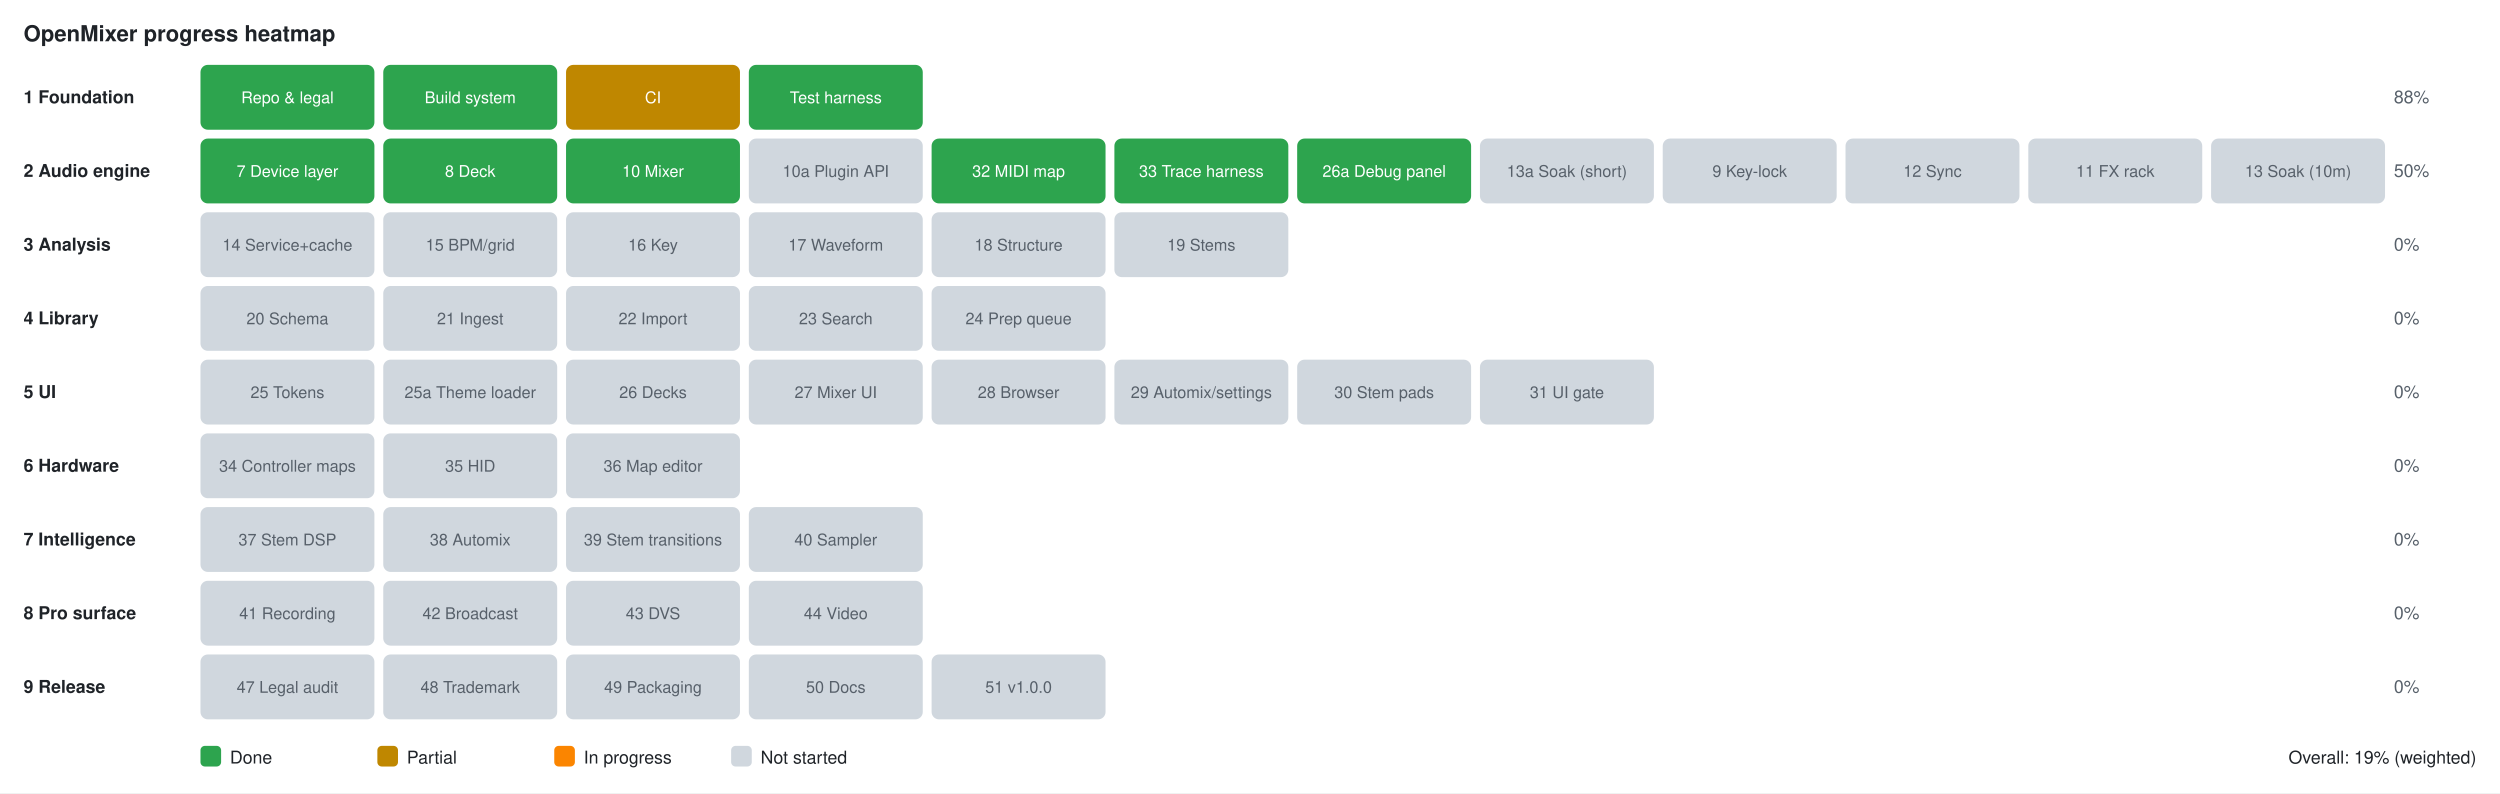
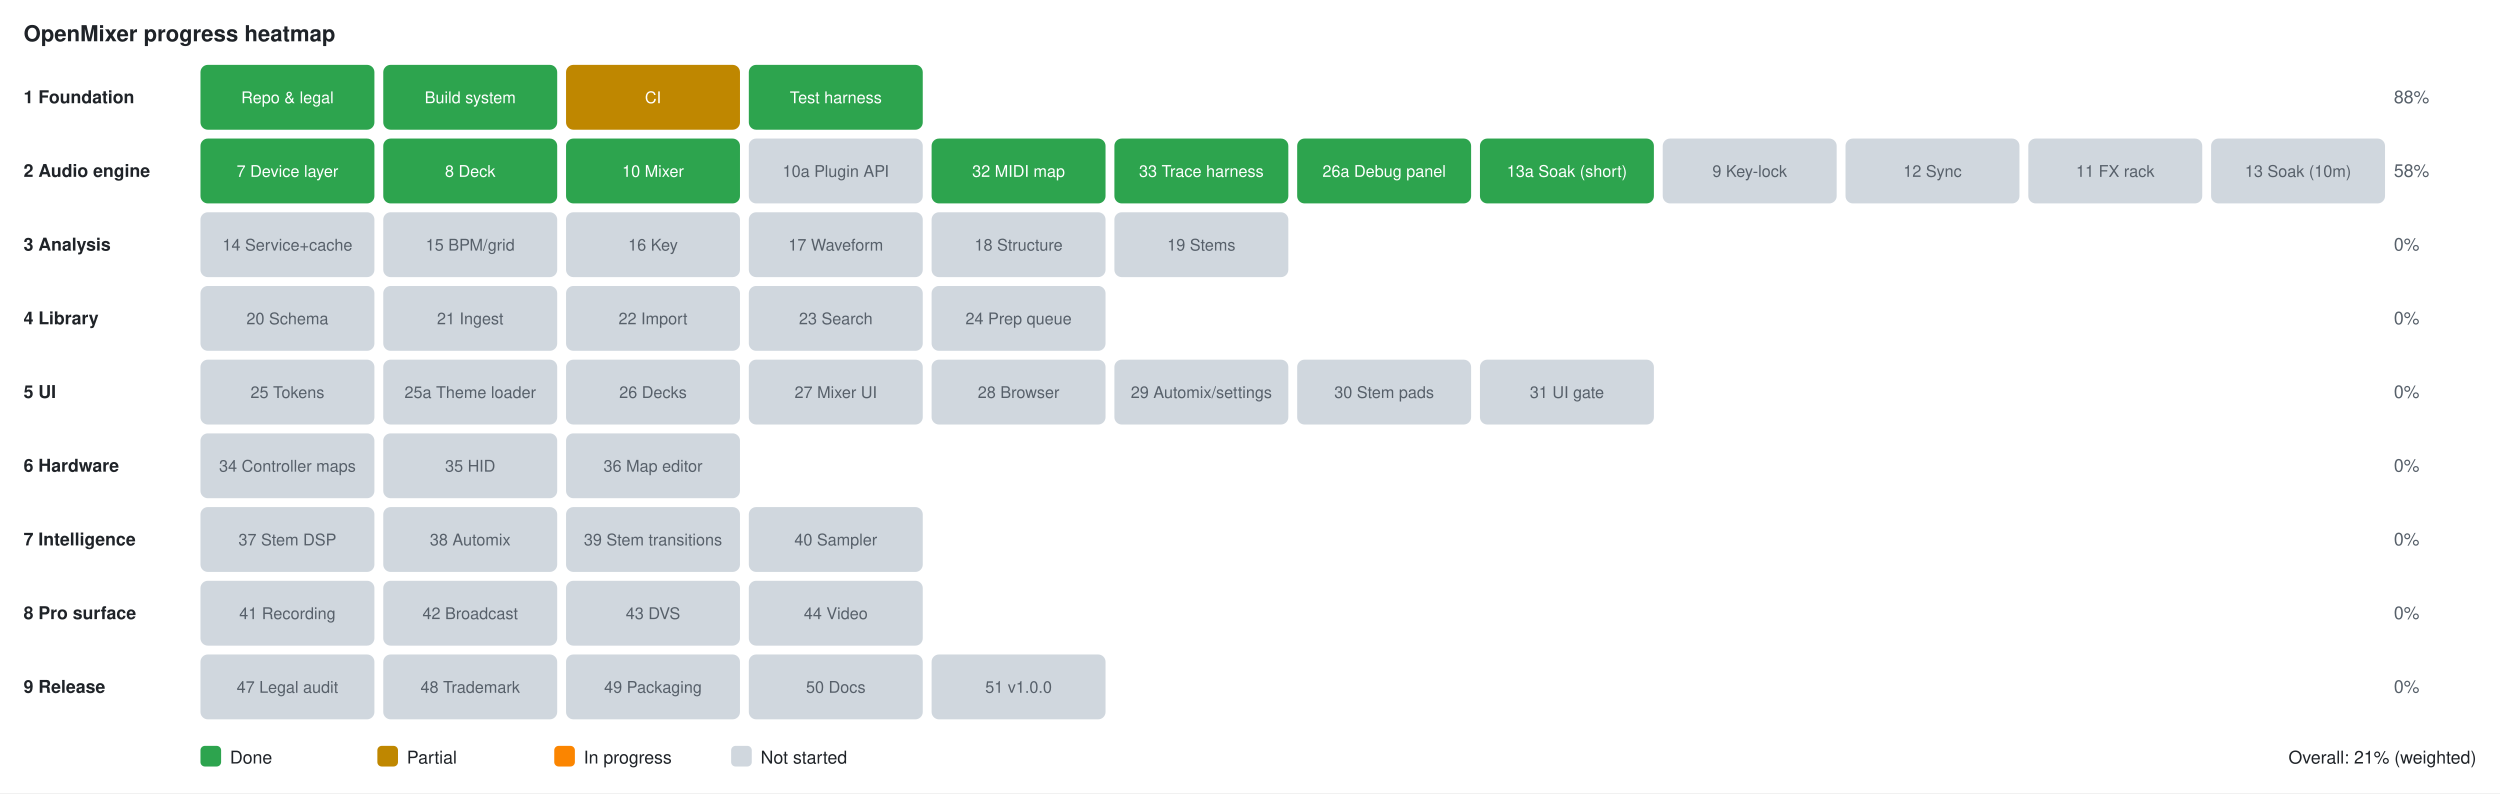
<svg xmlns="http://www.w3.org/2000/svg" width="1696" height="538" viewBox="0 0 1696 538" font-family="-apple-system,Segoe UI,Helvetica,Arial,sans-serif">
  <rect width="100%" height="100%" fill="#ffffff" />
  <text x="16" y="28" font-size="15" font-weight="600" fill="#1f2328">OpenMixer progress heatmap</text>
  <text x="16" y="70.0" font-size="12" font-weight="600" fill="#1f2328">1 Foundation</text>
  <g>
    <rect x="136" y="44" width="118" height="44" rx="5" fill="#2da44e" />
    <text x="195.0" y="70.0" font-size="11" text-anchor="middle" fill="#ffffff">Repo &amp; legal</text>
  </g>
  <g>
    <rect x="260" y="44" width="118" height="44" rx="5" fill="#2da44e" />
    <text x="319.0" y="70.0" font-size="11" text-anchor="middle" fill="#ffffff">Build system</text>
  </g>
  <g>
    <rect x="384" y="44" width="118" height="44" rx="5" fill="#bf8700" />
    <text x="443.0" y="70.0" font-size="11" text-anchor="middle" fill="#ffffff">CI</text>
  </g>
  <g>
    <rect x="508" y="44" width="118" height="44" rx="5" fill="#2da44e" />
    <text x="567.0" y="70.0" font-size="11" text-anchor="middle" fill="#ffffff">Test harness</text>
  </g>
  <text x="1624" y="70.0" font-size="12" fill="#57606a">88%</text>
  <text x="16" y="120.0" font-size="12" font-weight="600" fill="#1f2328">2 Audio engine</text>
  <g>
    <rect x="136" y="94" width="118" height="44" rx="5" fill="#2da44e" />
    <text x="195.0" y="120.0" font-size="11" text-anchor="middle" fill="#ffffff">7 Device layer</text>
  </g>
  <g>
    <rect x="260" y="94" width="118" height="44" rx="5" fill="#2da44e" />
    <text x="319.0" y="120.0" font-size="11" text-anchor="middle" fill="#ffffff">8 Deck</text>
  </g>
  <g>
    <rect x="384" y="94" width="118" height="44" rx="5" fill="#2da44e" />
    <text x="443.0" y="120.0" font-size="11" text-anchor="middle" fill="#ffffff">10 Mixer</text>
  </g>
  <g>
    <rect x="508" y="94" width="118" height="44" rx="5" fill="#d0d7de" />
    <text x="567.0" y="120.0" font-size="11" text-anchor="middle" fill="#57606a">10a Plugin API</text>
  </g>
  <g>
    <rect x="632" y="94" width="118" height="44" rx="5" fill="#2da44e" />
    <text x="691.0" y="120.0" font-size="11" text-anchor="middle" fill="#ffffff">32 MIDI map</text>
  </g>
  <g>
    <rect x="756" y="94" width="118" height="44" rx="5" fill="#2da44e" />
    <text x="815.0" y="120.0" font-size="11" text-anchor="middle" fill="#ffffff">33 Trace harness</text>
  </g>
  <g>
    <rect x="880" y="94" width="118" height="44" rx="5" fill="#2da44e" />
    <text x="939.0" y="120.0" font-size="11" text-anchor="middle" fill="#ffffff">26a Debug panel</text>
  </g>
  <g>
-     <rect x="1004" y="94" width="118" height="44" rx="5" fill="#d0d7de" />
-     <text x="1063.0" y="120.0" font-size="11" text-anchor="middle" fill="#57606a">13a Soak (short)</text>
+     <rect x="1004" y="94" width="118" height="44" rx="5" fill="#2da44e" />
+     <text x="1063.0" y="120.0" font-size="11" text-anchor="middle" fill="#ffffff">13a Soak (short)</text>
  </g>
  <g>
    <rect x="1128" y="94" width="118" height="44" rx="5" fill="#d0d7de" />
    <text x="1187.0" y="120.0" font-size="11" text-anchor="middle" fill="#57606a">9 Key-lock</text>
  </g>
  <g>
    <rect x="1252" y="94" width="118" height="44" rx="5" fill="#d0d7de" />
    <text x="1311.0" y="120.0" font-size="11" text-anchor="middle" fill="#57606a">12 Sync</text>
  </g>
  <g>
    <rect x="1376" y="94" width="118" height="44" rx="5" fill="#d0d7de" />
    <text x="1435.0" y="120.0" font-size="11" text-anchor="middle" fill="#57606a">11 FX rack</text>
  </g>
  <g>
    <rect x="1500" y="94" width="118" height="44" rx="5" fill="#d0d7de" />
    <text x="1559.0" y="120.0" font-size="11" text-anchor="middle" fill="#57606a">13 Soak (10m)</text>
  </g>
-   <text x="1624" y="120.0" font-size="12" fill="#57606a">50%</text>
+   <text x="1624" y="120.0" font-size="12" fill="#57606a">58%</text>
  <text x="16" y="170.0" font-size="12" font-weight="600" fill="#1f2328">3 Analysis</text>
  <g>
    <rect x="136" y="144" width="118" height="44" rx="5" fill="#d0d7de" />
    <text x="195.0" y="170.0" font-size="11" text-anchor="middle" fill="#57606a">14 Service+cache</text>
  </g>
  <g>
    <rect x="260" y="144" width="118" height="44" rx="5" fill="#d0d7de" />
    <text x="319.0" y="170.0" font-size="11" text-anchor="middle" fill="#57606a">15 BPM/grid</text>
  </g>
  <g>
    <rect x="384" y="144" width="118" height="44" rx="5" fill="#d0d7de" />
    <text x="443.0" y="170.0" font-size="11" text-anchor="middle" fill="#57606a">16 Key</text>
  </g>
  <g>
    <rect x="508" y="144" width="118" height="44" rx="5" fill="#d0d7de" />
    <text x="567.0" y="170.0" font-size="11" text-anchor="middle" fill="#57606a">17 Waveform</text>
  </g>
  <g>
    <rect x="632" y="144" width="118" height="44" rx="5" fill="#d0d7de" />
    <text x="691.0" y="170.0" font-size="11" text-anchor="middle" fill="#57606a">18 Structure</text>
  </g>
  <g>
    <rect x="756" y="144" width="118" height="44" rx="5" fill="#d0d7de" />
    <text x="815.0" y="170.0" font-size="11" text-anchor="middle" fill="#57606a">19 Stems</text>
  </g>
  <text x="1624" y="170.0" font-size="12" fill="#57606a">0%</text>
  <text x="16" y="220.0" font-size="12" font-weight="600" fill="#1f2328">4 Library</text>
  <g>
    <rect x="136" y="194" width="118" height="44" rx="5" fill="#d0d7de" />
    <text x="195.0" y="220.0" font-size="11" text-anchor="middle" fill="#57606a">20 Schema</text>
  </g>
  <g>
    <rect x="260" y="194" width="118" height="44" rx="5" fill="#d0d7de" />
    <text x="319.0" y="220.0" font-size="11" text-anchor="middle" fill="#57606a">21 Ingest</text>
  </g>
  <g>
    <rect x="384" y="194" width="118" height="44" rx="5" fill="#d0d7de" />
    <text x="443.0" y="220.0" font-size="11" text-anchor="middle" fill="#57606a">22 Import</text>
  </g>
  <g>
    <rect x="508" y="194" width="118" height="44" rx="5" fill="#d0d7de" />
    <text x="567.0" y="220.0" font-size="11" text-anchor="middle" fill="#57606a">23 Search</text>
  </g>
  <g>
    <rect x="632" y="194" width="118" height="44" rx="5" fill="#d0d7de" />
    <text x="691.0" y="220.0" font-size="11" text-anchor="middle" fill="#57606a">24 Prep queue</text>
  </g>
  <text x="1624" y="220.0" font-size="12" fill="#57606a">0%</text>
  <text x="16" y="270.0" font-size="12" font-weight="600" fill="#1f2328">5 UI</text>
  <g>
    <rect x="136" y="244" width="118" height="44" rx="5" fill="#d0d7de" />
    <text x="195.0" y="270.0" font-size="11" text-anchor="middle" fill="#57606a">25 Tokens</text>
  </g>
  <g>
    <rect x="260" y="244" width="118" height="44" rx="5" fill="#d0d7de" />
    <text x="319.0" y="270.0" font-size="11" text-anchor="middle" fill="#57606a">25a Theme loader</text>
  </g>
  <g>
    <rect x="384" y="244" width="118" height="44" rx="5" fill="#d0d7de" />
    <text x="443.0" y="270.0" font-size="11" text-anchor="middle" fill="#57606a">26 Decks</text>
  </g>
  <g>
    <rect x="508" y="244" width="118" height="44" rx="5" fill="#d0d7de" />
    <text x="567.0" y="270.0" font-size="11" text-anchor="middle" fill="#57606a">27 Mixer UI</text>
  </g>
  <g>
    <rect x="632" y="244" width="118" height="44" rx="5" fill="#d0d7de" />
    <text x="691.0" y="270.0" font-size="11" text-anchor="middle" fill="#57606a">28 Browser</text>
  </g>
  <g>
    <rect x="756" y="244" width="118" height="44" rx="5" fill="#d0d7de" />
    <text x="815.0" y="270.0" font-size="11" text-anchor="middle" fill="#57606a">29 Automix/settings</text>
  </g>
  <g>
    <rect x="880" y="244" width="118" height="44" rx="5" fill="#d0d7de" />
    <text x="939.0" y="270.0" font-size="11" text-anchor="middle" fill="#57606a">30 Stem pads</text>
  </g>
  <g>
    <rect x="1004" y="244" width="118" height="44" rx="5" fill="#d0d7de" />
    <text x="1063.0" y="270.0" font-size="11" text-anchor="middle" fill="#57606a">31 UI gate</text>
  </g>
  <text x="1624" y="270.0" font-size="12" fill="#57606a">0%</text>
  <text x="16" y="320.0" font-size="12" font-weight="600" fill="#1f2328">6 Hardware</text>
  <g>
    <rect x="136" y="294" width="118" height="44" rx="5" fill="#d0d7de" />
    <text x="195.0" y="320.0" font-size="11" text-anchor="middle" fill="#57606a">34 Controller maps</text>
  </g>
  <g>
    <rect x="260" y="294" width="118" height="44" rx="5" fill="#d0d7de" />
    <text x="319.0" y="320.0" font-size="11" text-anchor="middle" fill="#57606a">35 HID</text>
  </g>
  <g>
    <rect x="384" y="294" width="118" height="44" rx="5" fill="#d0d7de" />
    <text x="443.0" y="320.0" font-size="11" text-anchor="middle" fill="#57606a">36 Map editor</text>
  </g>
  <text x="1624" y="320.0" font-size="12" fill="#57606a">0%</text>
  <text x="16" y="370.0" font-size="12" font-weight="600" fill="#1f2328">7 Intelligence</text>
  <g>
    <rect x="136" y="344" width="118" height="44" rx="5" fill="#d0d7de" />
    <text x="195.0" y="370.0" font-size="11" text-anchor="middle" fill="#57606a">37 Stem DSP</text>
  </g>
  <g>
    <rect x="260" y="344" width="118" height="44" rx="5" fill="#d0d7de" />
    <text x="319.0" y="370.0" font-size="11" text-anchor="middle" fill="#57606a">38 Automix</text>
  </g>
  <g>
    <rect x="384" y="344" width="118" height="44" rx="5" fill="#d0d7de" />
    <text x="443.0" y="370.0" font-size="11" text-anchor="middle" fill="#57606a">39 Stem transitions</text>
  </g>
  <g>
    <rect x="508" y="344" width="118" height="44" rx="5" fill="#d0d7de" />
    <text x="567.0" y="370.0" font-size="11" text-anchor="middle" fill="#57606a">40 Sampler</text>
  </g>
  <text x="1624" y="370.0" font-size="12" fill="#57606a">0%</text>
  <text x="16" y="420.0" font-size="12" font-weight="600" fill="#1f2328">8 Pro surface</text>
  <g>
    <rect x="136" y="394" width="118" height="44" rx="5" fill="#d0d7de" />
    <text x="195.0" y="420.0" font-size="11" text-anchor="middle" fill="#57606a">41 Recording</text>
  </g>
  <g>
    <rect x="260" y="394" width="118" height="44" rx="5" fill="#d0d7de" />
    <text x="319.0" y="420.0" font-size="11" text-anchor="middle" fill="#57606a">42 Broadcast</text>
  </g>
  <g>
    <rect x="384" y="394" width="118" height="44" rx="5" fill="#d0d7de" />
    <text x="443.0" y="420.0" font-size="11" text-anchor="middle" fill="#57606a">43 DVS</text>
  </g>
  <g>
    <rect x="508" y="394" width="118" height="44" rx="5" fill="#d0d7de" />
    <text x="567.0" y="420.0" font-size="11" text-anchor="middle" fill="#57606a">44 Video</text>
  </g>
  <text x="1624" y="420.0" font-size="12" fill="#57606a">0%</text>
  <text x="16" y="470.0" font-size="12" font-weight="600" fill="#1f2328">9 Release</text>
  <g>
    <rect x="136" y="444" width="118" height="44" rx="5" fill="#d0d7de" />
    <text x="195.0" y="470.0" font-size="11" text-anchor="middle" fill="#57606a">47 Legal audit</text>
  </g>
  <g>
    <rect x="260" y="444" width="118" height="44" rx="5" fill="#d0d7de" />
    <text x="319.0" y="470.0" font-size="11" text-anchor="middle" fill="#57606a">48 Trademark</text>
  </g>
  <g>
    <rect x="384" y="444" width="118" height="44" rx="5" fill="#d0d7de" />
    <text x="443.0" y="470.0" font-size="11" text-anchor="middle" fill="#57606a">49 Packaging</text>
  </g>
  <g>
    <rect x="508" y="444" width="118" height="44" rx="5" fill="#d0d7de" />
    <text x="567.0" y="470.0" font-size="11" text-anchor="middle" fill="#57606a">50 Docs</text>
  </g>
  <g>
    <rect x="632" y="444" width="118" height="44" rx="5" fill="#d0d7de" />
    <text x="691.0" y="470.0" font-size="11" text-anchor="middle" fill="#57606a">51 v1.0.0</text>
  </g>
  <text x="1624" y="470.0" font-size="12" fill="#57606a">0%</text>
  <rect x="136" y="506" width="14" height="14" rx="3" fill="#2da44e" />
  <text x="156" y="518" font-size="12" fill="#1f2328">Done</text>
  <rect x="256" y="506" width="14" height="14" rx="3" fill="#bf8700" />
  <text x="276" y="518" font-size="12" fill="#1f2328">Partial</text>
  <rect x="376" y="506" width="14" height="14" rx="3" fill="#fb8500" />
  <text x="396" y="518" font-size="12" fill="#1f2328">In progress</text>
  <rect x="496" y="506" width="14" height="14" rx="3" fill="#d0d7de" />
  <text x="516" y="518" font-size="12" fill="#1f2328">Not started</text>
-   <text x="1680" y="518" font-size="12" text-anchor="end" fill="#1f2328">Overall: 19% (weighted)</text>
+   <text x="1680" y="518" font-size="12" text-anchor="end" fill="#1f2328">Overall: 21% (weighted)</text>
</svg>
